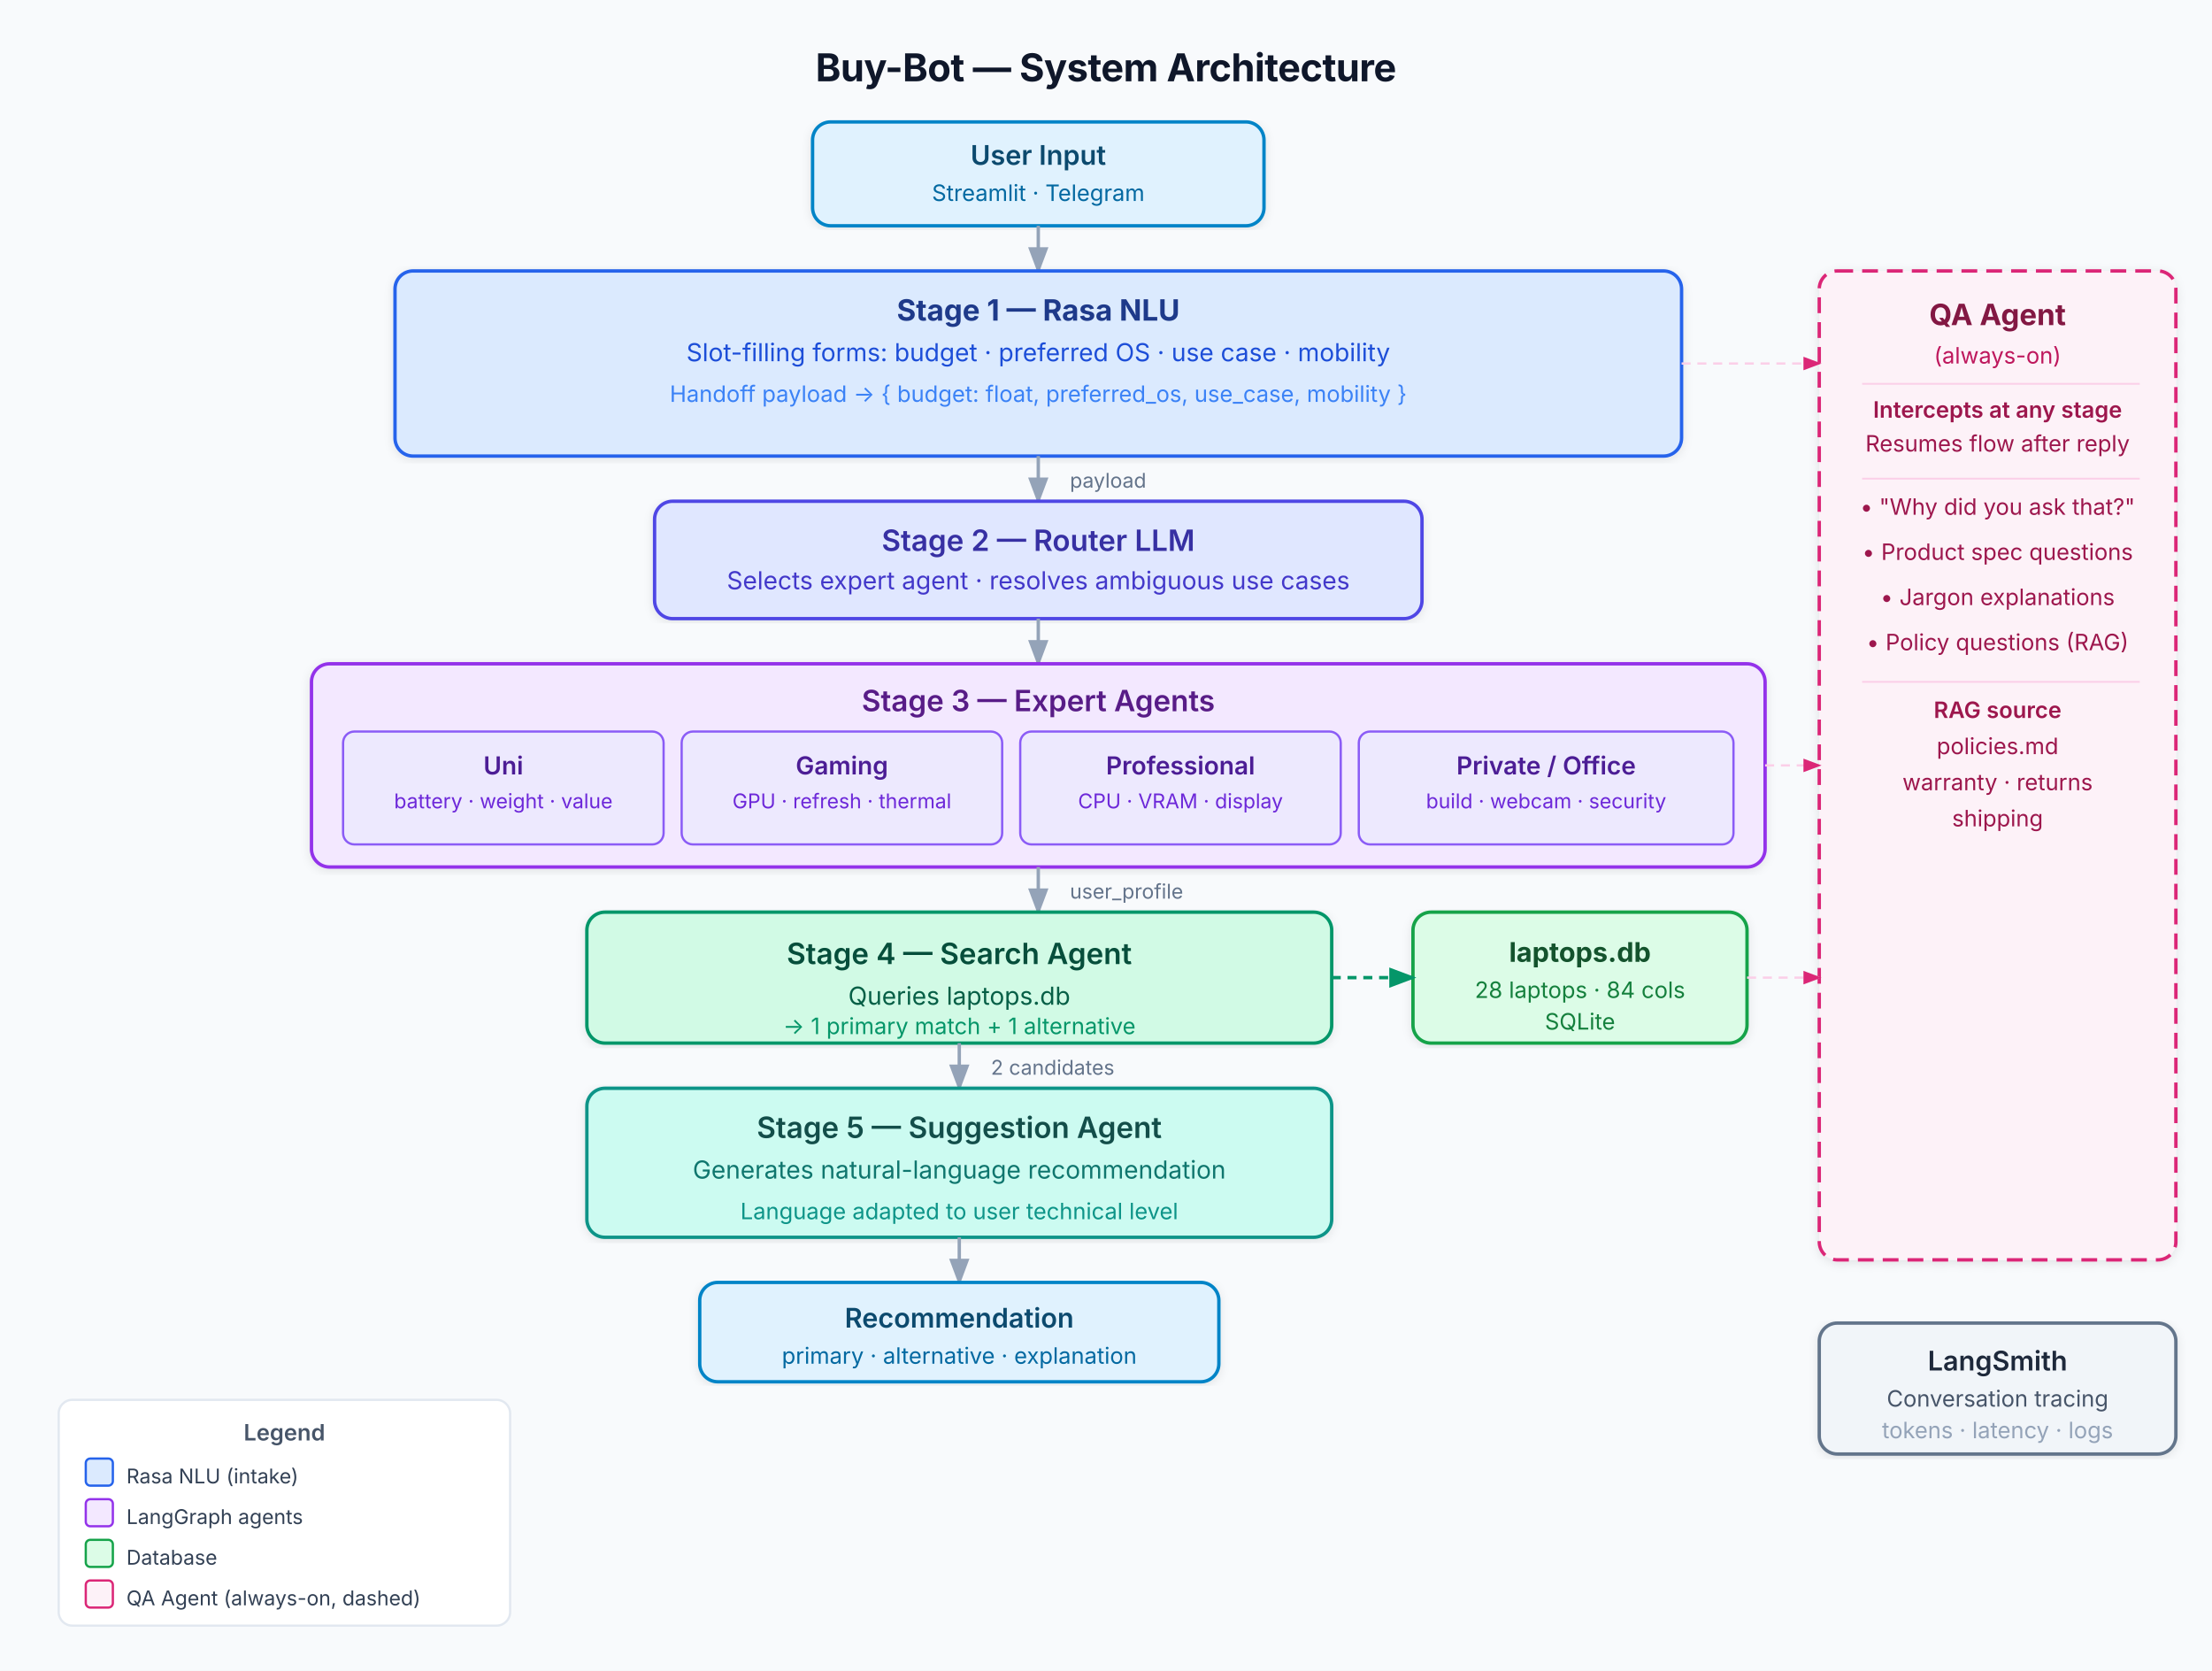
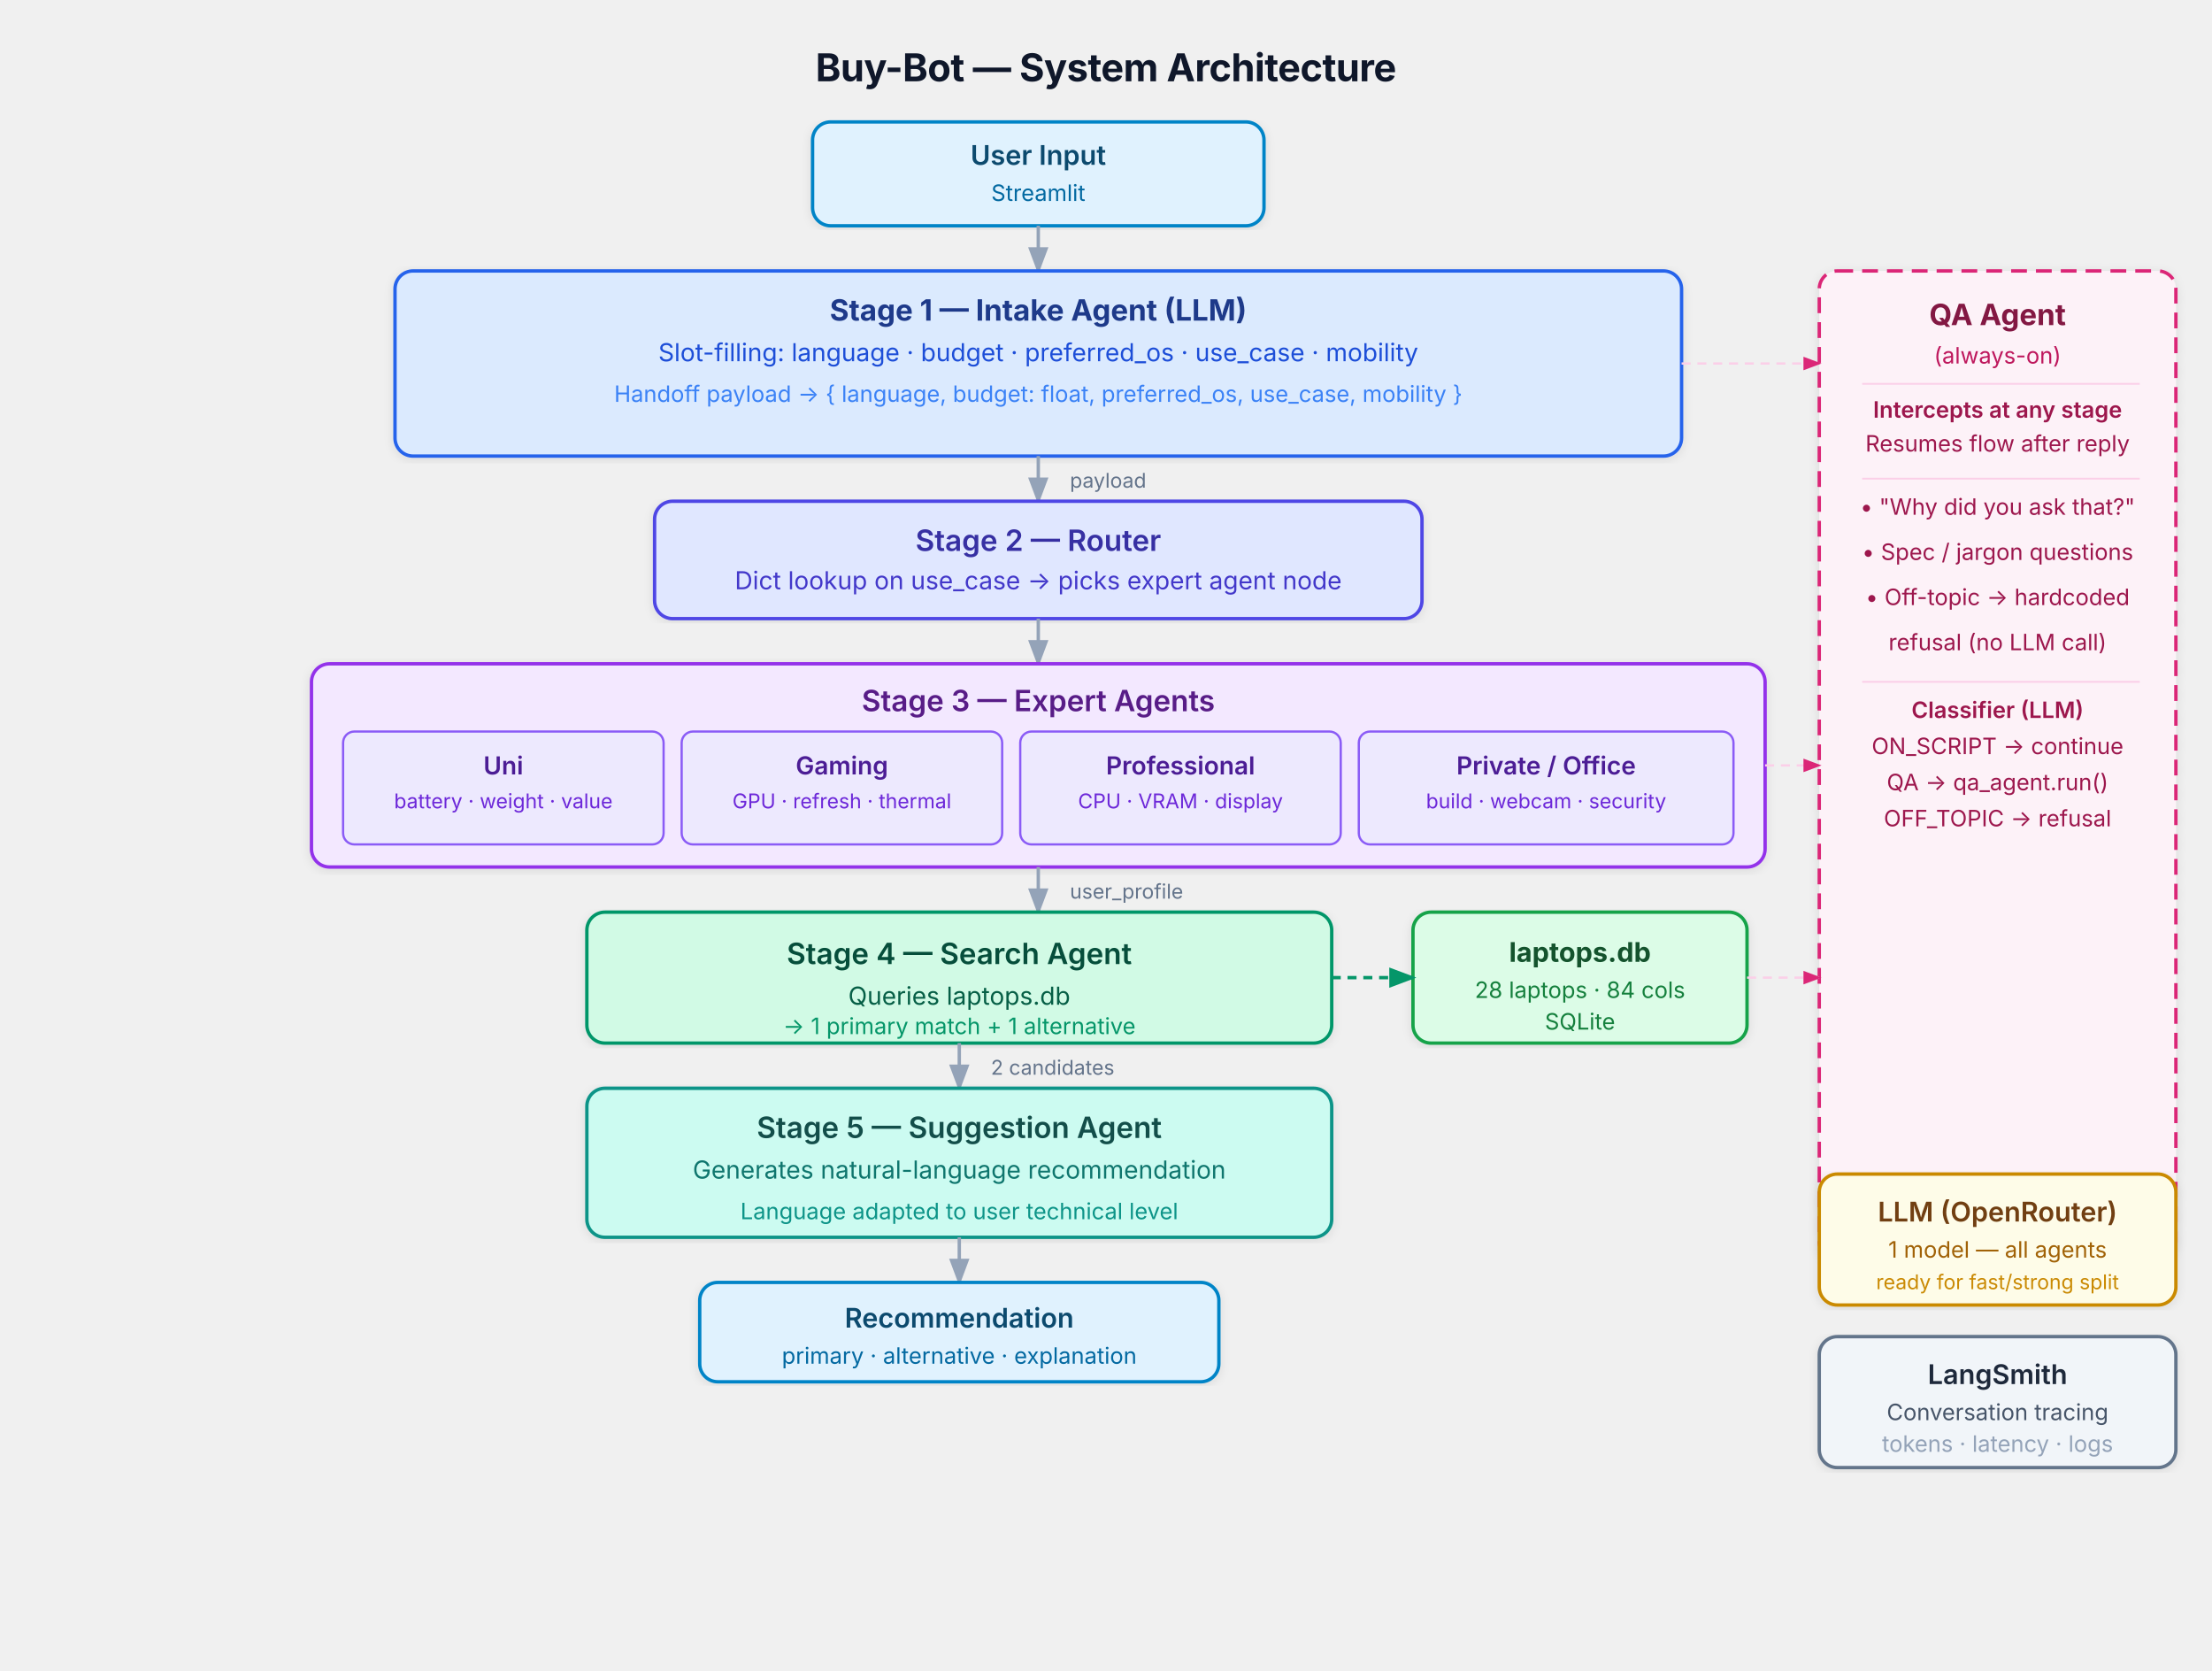
<svg xmlns="http://www.w3.org/2000/svg" width="980" height="740" viewBox="0 0 980 740" font-family="'Inter','Segoe UI',system-ui,sans-serif">
  <defs>
    <marker id="arr" markerWidth="8" markerHeight="6" refX="7" refY="3" orient="auto">
      <polygon points="0 0,8 3,0 6" fill="#94a3b8" />
    </marker>
    <marker id="arrGreen" markerWidth="8" markerHeight="6" refX="7" refY="3" orient="auto">
      <polygon points="0 0,8 3,0 6" fill="#059669" />
    </marker>
    <marker id="arrPink" markerWidth="8" markerHeight="6" refX="7" refY="3" orient="auto">
      <polygon points="0 0,8 3,0 6" fill="#db2777" />
    </marker>
    <filter id="shadow" x="-4%" y="-4%" width="108%" height="108%">
      <feDropShadow dx="0" dy="1" stdDeviation="2" flood-color="#00000018" />
    </filter>
  </defs>
-   <rect width="980" height="740" fill="#f8fafc" rx="0" />
+   <rect width="980" height="740" fill="none" rx="0" />
  <text x="490" y="36" text-anchor="middle" font-size="17" font-weight="700" fill="#0f172a" letter-spacing="-0.2">Buy-Bot — System Architecture</text>
  <rect x="360" y="54" width="200" height="46" rx="8" fill="#e0f2fe" stroke="#0284c7" stroke-width="1.5" filter="url(#shadow)" />
  <text x="460" y="73" text-anchor="middle" font-size="12" font-weight="600" fill="#0c4a6e">User Input</text>
-   <text x="460" y="89" text-anchor="middle" font-size="10" fill="#0369a1">Streamlit · Telegram</text>
+   <text x="460" y="89" text-anchor="middle" font-size="10" fill="#0369a1">Streamlit</text>
  <line x1="460" y1="100" x2="460" y2="120" stroke="#94a3b8" stroke-width="1.5" marker-end="url(#arr)" />
  <rect x="175" y="120" width="570" height="82" rx="8" fill="#dbeafe" stroke="#2563eb" stroke-width="1.5" filter="url(#shadow)" />
-   <text x="460" y="142" text-anchor="middle" font-size="13" font-weight="700" fill="#1e3a8a">Stage 1 — Rasa NLU</text>
-   <text x="460" y="160" text-anchor="middle" font-size="11" fill="#1d4ed8">Slot-filling forms: budget · preferred OS · use case · mobility</text>
-   <text x="460" y="178" text-anchor="middle" font-size="10" fill="#3b82f6">Handoff payload → { budget: float, preferred_os, use_case, mobility }</text>
+   <text x="460" y="142" text-anchor="middle" font-size="13" font-weight="700" fill="#1e3a8a">Stage 1 — Intake Agent (LLM)</text>
+   <text x="460" y="160" text-anchor="middle" font-size="11" fill="#1d4ed8">Slot-filling: language · budget · preferred_os · use_case · mobility</text>
+   <text x="460" y="178" text-anchor="middle" font-size="10" fill="#3b82f6">Handoff payload → { language, budget: float, preferred_os, use_case, mobility }</text>
  <line x1="460" y1="202" x2="460" y2="222" stroke="#94a3b8" stroke-width="1.5" marker-end="url(#arr)" />
  <text x="474" y="216" font-size="9" fill="#64748b">payload</text>
  <rect x="290" y="222" width="340" height="52" rx="8" fill="#e0e7ff" stroke="#4f46e5" stroke-width="1.5" filter="url(#shadow)" />
-   <text x="460" y="244" text-anchor="middle" font-size="13" font-weight="600" fill="#3730a3">Stage 2 — Router LLM</text>
-   <text x="460" y="261" text-anchor="middle" font-size="11" fill="#4338ca">Selects expert agent · resolves ambiguous use cases</text>
+   <text x="460" y="244" text-anchor="middle" font-size="13" font-weight="600" fill="#3730a3">Stage 2 — Router</text>
+   <text x="460" y="261" text-anchor="middle" font-size="11" fill="#4338ca">Dict lookup on use_case → picks expert agent node</text>
  <line x1="460" y1="274" x2="460" y2="294" stroke="#94a3b8" stroke-width="1.5" marker-end="url(#arr)" />
  <rect x="138" y="294" width="644" height="90" rx="8" fill="#f3e8ff" stroke="#9333ea" stroke-width="1.5" filter="url(#shadow)" />
  <text x="460" y="315" text-anchor="middle" font-size="13" font-weight="600" fill="#581c87">Stage 3 — Expert Agents</text>
  <rect x="152" y="324" width="142" height="50" rx="5" fill="#ede9fe" stroke="#8b5cf6" stroke-width="1" />
  <text x="223" y="343" text-anchor="middle" font-size="11" font-weight="600" fill="#4c1d95">Uni</text>
  <text x="223" y="358" text-anchor="middle" font-size="9" fill="#6d28d9">battery · weight · value</text>
  <rect x="302" y="324" width="142" height="50" rx="5" fill="#ede9fe" stroke="#8b5cf6" stroke-width="1" />
  <text x="373" y="343" text-anchor="middle" font-size="11" font-weight="600" fill="#4c1d95">Gaming</text>
  <text x="373" y="358" text-anchor="middle" font-size="9" fill="#6d28d9">GPU · refresh · thermal</text>
  <rect x="452" y="324" width="142" height="50" rx="5" fill="#ede9fe" stroke="#8b5cf6" stroke-width="1" />
  <text x="523" y="343" text-anchor="middle" font-size="11" font-weight="600" fill="#4c1d95">Professional</text>
  <text x="523" y="358" text-anchor="middle" font-size="9" fill="#6d28d9">CPU · VRAM · display</text>
  <rect x="602" y="324" width="166" height="50" rx="5" fill="#ede9fe" stroke="#8b5cf6" stroke-width="1" />
  <text x="685" y="343" text-anchor="middle" font-size="11" font-weight="600" fill="#4c1d95">Private / Office</text>
  <text x="685" y="358" text-anchor="middle" font-size="9" fill="#6d28d9">build · webcam · security</text>
  <line x1="460" y1="384" x2="460" y2="404" stroke="#94a3b8" stroke-width="1.5" marker-end="url(#arr)" />
  <text x="474" y="398" font-size="9" fill="#64748b">user_profile</text>
  <rect x="260" y="404" width="330" height="58" rx="8" fill="#d1fae5" stroke="#059669" stroke-width="1.5" filter="url(#shadow)" />
  <text x="425" y="427" text-anchor="middle" font-size="13" font-weight="600" fill="#064e3b">Stage 4 — Search Agent</text>
  <text x="425" y="445" text-anchor="middle" font-size="11" fill="#065f46">Queries laptops.db</text>
  <text x="425" y="458" text-anchor="middle" font-size="10" fill="#059669">→ 1 primary match + 1 alternative</text>
  <rect x="626" y="404" width="148" height="58" rx="8" fill="#dcfce7" stroke="#16a34a" stroke-width="1.5" filter="url(#shadow)" />
  <text x="700" y="426" text-anchor="middle" font-size="12" font-weight="700" fill="#14532d">laptops.db</text>
  <text x="700" y="442" text-anchor="middle" font-size="10" fill="#15803d">28 laptops · 84 cols</text>
  <text x="700" y="456" text-anchor="middle" font-size="10" fill="#15803d">SQLite</text>
  <line x1="590" y1="433" x2="626" y2="433" stroke="#059669" stroke-width="1.5" stroke-dasharray="4,3" marker-end="url(#arrGreen)" />
  <line x1="425" y1="462" x2="425" y2="482" stroke="#94a3b8" stroke-width="1.5" marker-end="url(#arr)" />
  <text x="439" y="476" font-size="9" fill="#64748b">2 candidates</text>
  <rect x="260" y="482" width="330" height="66" rx="8" fill="#ccfbf1" stroke="#0d9488" stroke-width="1.5" filter="url(#shadow)" />
  <text x="425" y="504" text-anchor="middle" font-size="13" font-weight="600" fill="#134e4a">Stage 5 — Suggestion Agent</text>
  <text x="425" y="522" text-anchor="middle" font-size="11" fill="#0f766e">Generates natural-language recommendation</text>
  <text x="425" y="540" text-anchor="middle" font-size="10" fill="#0d9488">Language adapted to user technical level</text>
  <line x1="425" y1="548" x2="425" y2="568" stroke="#94a3b8" stroke-width="1.5" marker-end="url(#arr)" />
  <rect x="310" y="568" width="230" height="44" rx="8" fill="#e0f2fe" stroke="#0284c7" stroke-width="1.5" filter="url(#shadow)" />
  <text x="425" y="588" text-anchor="middle" font-size="12" font-weight="600" fill="#0c4a6e">Recommendation</text>
  <text x="425" y="604" text-anchor="middle" font-size="10" fill="#0369a1">primary · alternative · explanation</text>
  <rect x="806" y="120" width="158" height="438" rx="8" fill="#fdf2f8" stroke="#db2777" stroke-width="1.5" stroke-dasharray="7,4" filter="url(#shadow)" />
  <text x="885" y="144" text-anchor="middle" font-size="13" font-weight="700" fill="#831843">QA Agent</text>
  <text x="885" y="161" text-anchor="middle" font-size="10" fill="#be185d">(always-on)</text>
  <line x1="825" y1="170" x2="948" y2="170" stroke="#fbcfe8" stroke-width="0.8" />
  <text x="885" y="185" text-anchor="middle" font-size="10" font-weight="600" fill="#9d174d">Intercepts at any stage</text>
  <text x="885" y="200" text-anchor="middle" font-size="10" fill="#9d174d">Resumes flow after reply</text>
  <line x1="825" y1="212" x2="948" y2="212" stroke="#fbcfe8" stroke-width="0.8" />
  <text x="885" y="228" text-anchor="middle" font-size="10" fill="#9d174d">• "Why did you ask that?"</text>
-   <text x="885" y="248" text-anchor="middle" font-size="10" fill="#9d174d">• Product spec questions</text>
-   <text x="885" y="268" text-anchor="middle" font-size="10" fill="#9d174d">• Jargon explanations</text>
-   <text x="885" y="288" text-anchor="middle" font-size="10" fill="#9d174d">• Policy questions (RAG)</text>
+   <text x="885" y="248" text-anchor="middle" font-size="10" fill="#9d174d">• Spec / jargon questions</text>
+   <text x="885" y="268" text-anchor="middle" font-size="10" fill="#9d174d">• Off-topic → hardcoded</text>
+   <text x="885" y="288" text-anchor="middle" font-size="10" fill="#9d174d">  refusal (no LLM call)</text>
  <line x1="825" y1="302" x2="948" y2="302" stroke="#fbcfe8" stroke-width="0.8" />
-   <text x="885" y="318" text-anchor="middle" font-size="10" font-weight="600" fill="#9d174d">RAG source</text>
-   <text x="885" y="334" text-anchor="middle" font-size="10" fill="#9d174d">policies.md</text>
-   <text x="885" y="350" text-anchor="middle" font-size="10" fill="#9d174d">warranty · returns</text>
-   <text x="885" y="366" text-anchor="middle" font-size="10" fill="#9d174d">shipping</text>
+   <text x="885" y="318" text-anchor="middle" font-size="10" font-weight="600" fill="#9d174d">Classifier (LLM)</text>
+   <text x="885" y="334" text-anchor="middle" font-size="10" fill="#9d174d">ON_SCRIPT → continue</text>
+   <text x="885" y="350" text-anchor="middle" font-size="10" fill="#9d174d">QA → qa_agent.run()</text>
+   <text x="885" y="366" text-anchor="middle" font-size="10" fill="#9d174d">OFF_TOPIC → refusal</text>
  <line x1="745" y1="161" x2="806" y2="161" stroke="#fbcfe8" stroke-width="1" stroke-dasharray="4,3" marker-end="url(#arrPink)" />
  <line x1="782" y1="339" x2="806" y2="339" stroke="#fbcfe8" stroke-width="1" stroke-dasharray="4,3" marker-end="url(#arrPink)" />
  <line x1="774" y1="433" x2="806" y2="433" stroke="#fbcfe8" stroke-width="1" stroke-dasharray="4,3" marker-end="url(#arrPink)" />
-   <rect x="806" y="586" width="158" height="58" rx="8" fill="#f1f5f9" stroke="#64748b" stroke-width="1.5" filter="url(#shadow)" />
-   <text x="885" y="607" text-anchor="middle" font-size="12" font-weight="600" fill="#1e293b">LangSmith</text>
-   <text x="885" y="623" text-anchor="middle" font-size="10" fill="#475569">Conversation tracing</text>
-   <text x="885" y="637" text-anchor="middle" font-size="10" fill="#94a3b8">tokens · latency · logs</text>
-   <rect x="26" y="620" width="200" height="100" rx="6" fill="white" stroke="#e2e8f0" stroke-width="1" />
-   <text x="126" y="638" text-anchor="middle" font-size="10" font-weight="600" fill="#475569">Legend</text>
-   <rect x="38" y="646" width="12" height="12" rx="2" fill="#dbeafe" stroke="#2563eb" stroke-width="1" />
-   <text x="56" y="657" font-size="9" fill="#334155">Rasa NLU (intake)</text>
-   <rect x="38" y="664" width="12" height="12" rx="2" fill="#f3e8ff" stroke="#9333ea" stroke-width="1" />
-   <text x="56" y="675" font-size="9" fill="#334155">LangGraph agents</text>
-   <rect x="38" y="682" width="12" height="12" rx="2" fill="#dcfce7" stroke="#16a34a" stroke-width="1" />
-   <text x="56" y="693" font-size="9" fill="#334155">Database</text>
-   <rect x="38" y="700" width="12" height="12" rx="2" fill="#fdf2f8" stroke="#db2777" stroke-width="1" />
-   <text x="56" y="711" font-size="9" fill="#334155">QA Agent (always-on, dashed)</text>
+   <rect x="806" y="520" width="158" height="58" rx="8" fill="#fefce8" stroke="#ca8a04" stroke-width="1.5" filter="url(#shadow)" />
+   <text x="885" y="541" text-anchor="middle" font-size="12" font-weight="600" fill="#713f12">LLM (OpenRouter)</text>
+   <text x="885" y="557" text-anchor="middle" font-size="10" fill="#a16207">1 model — all agents</text>
+   <text x="885" y="571" text-anchor="middle" font-size="9" fill="#ca8a04">ready for fast/strong split</text>
+   <rect x="806" y="592" width="158" height="58" rx="8" fill="#f1f5f9" stroke="#64748b" stroke-width="1.5" filter="url(#shadow)" />
+   <text x="885" y="613" text-anchor="middle" font-size="12" font-weight="600" fill="#1e293b">LangSmith</text>
+   <text x="885" y="629" text-anchor="middle" font-size="10" fill="#475569">Conversation tracing</text>
+   <text x="885" y="643" text-anchor="middle" font-size="10" fill="#94a3b8">tokens · latency · logs</text>
</svg>
